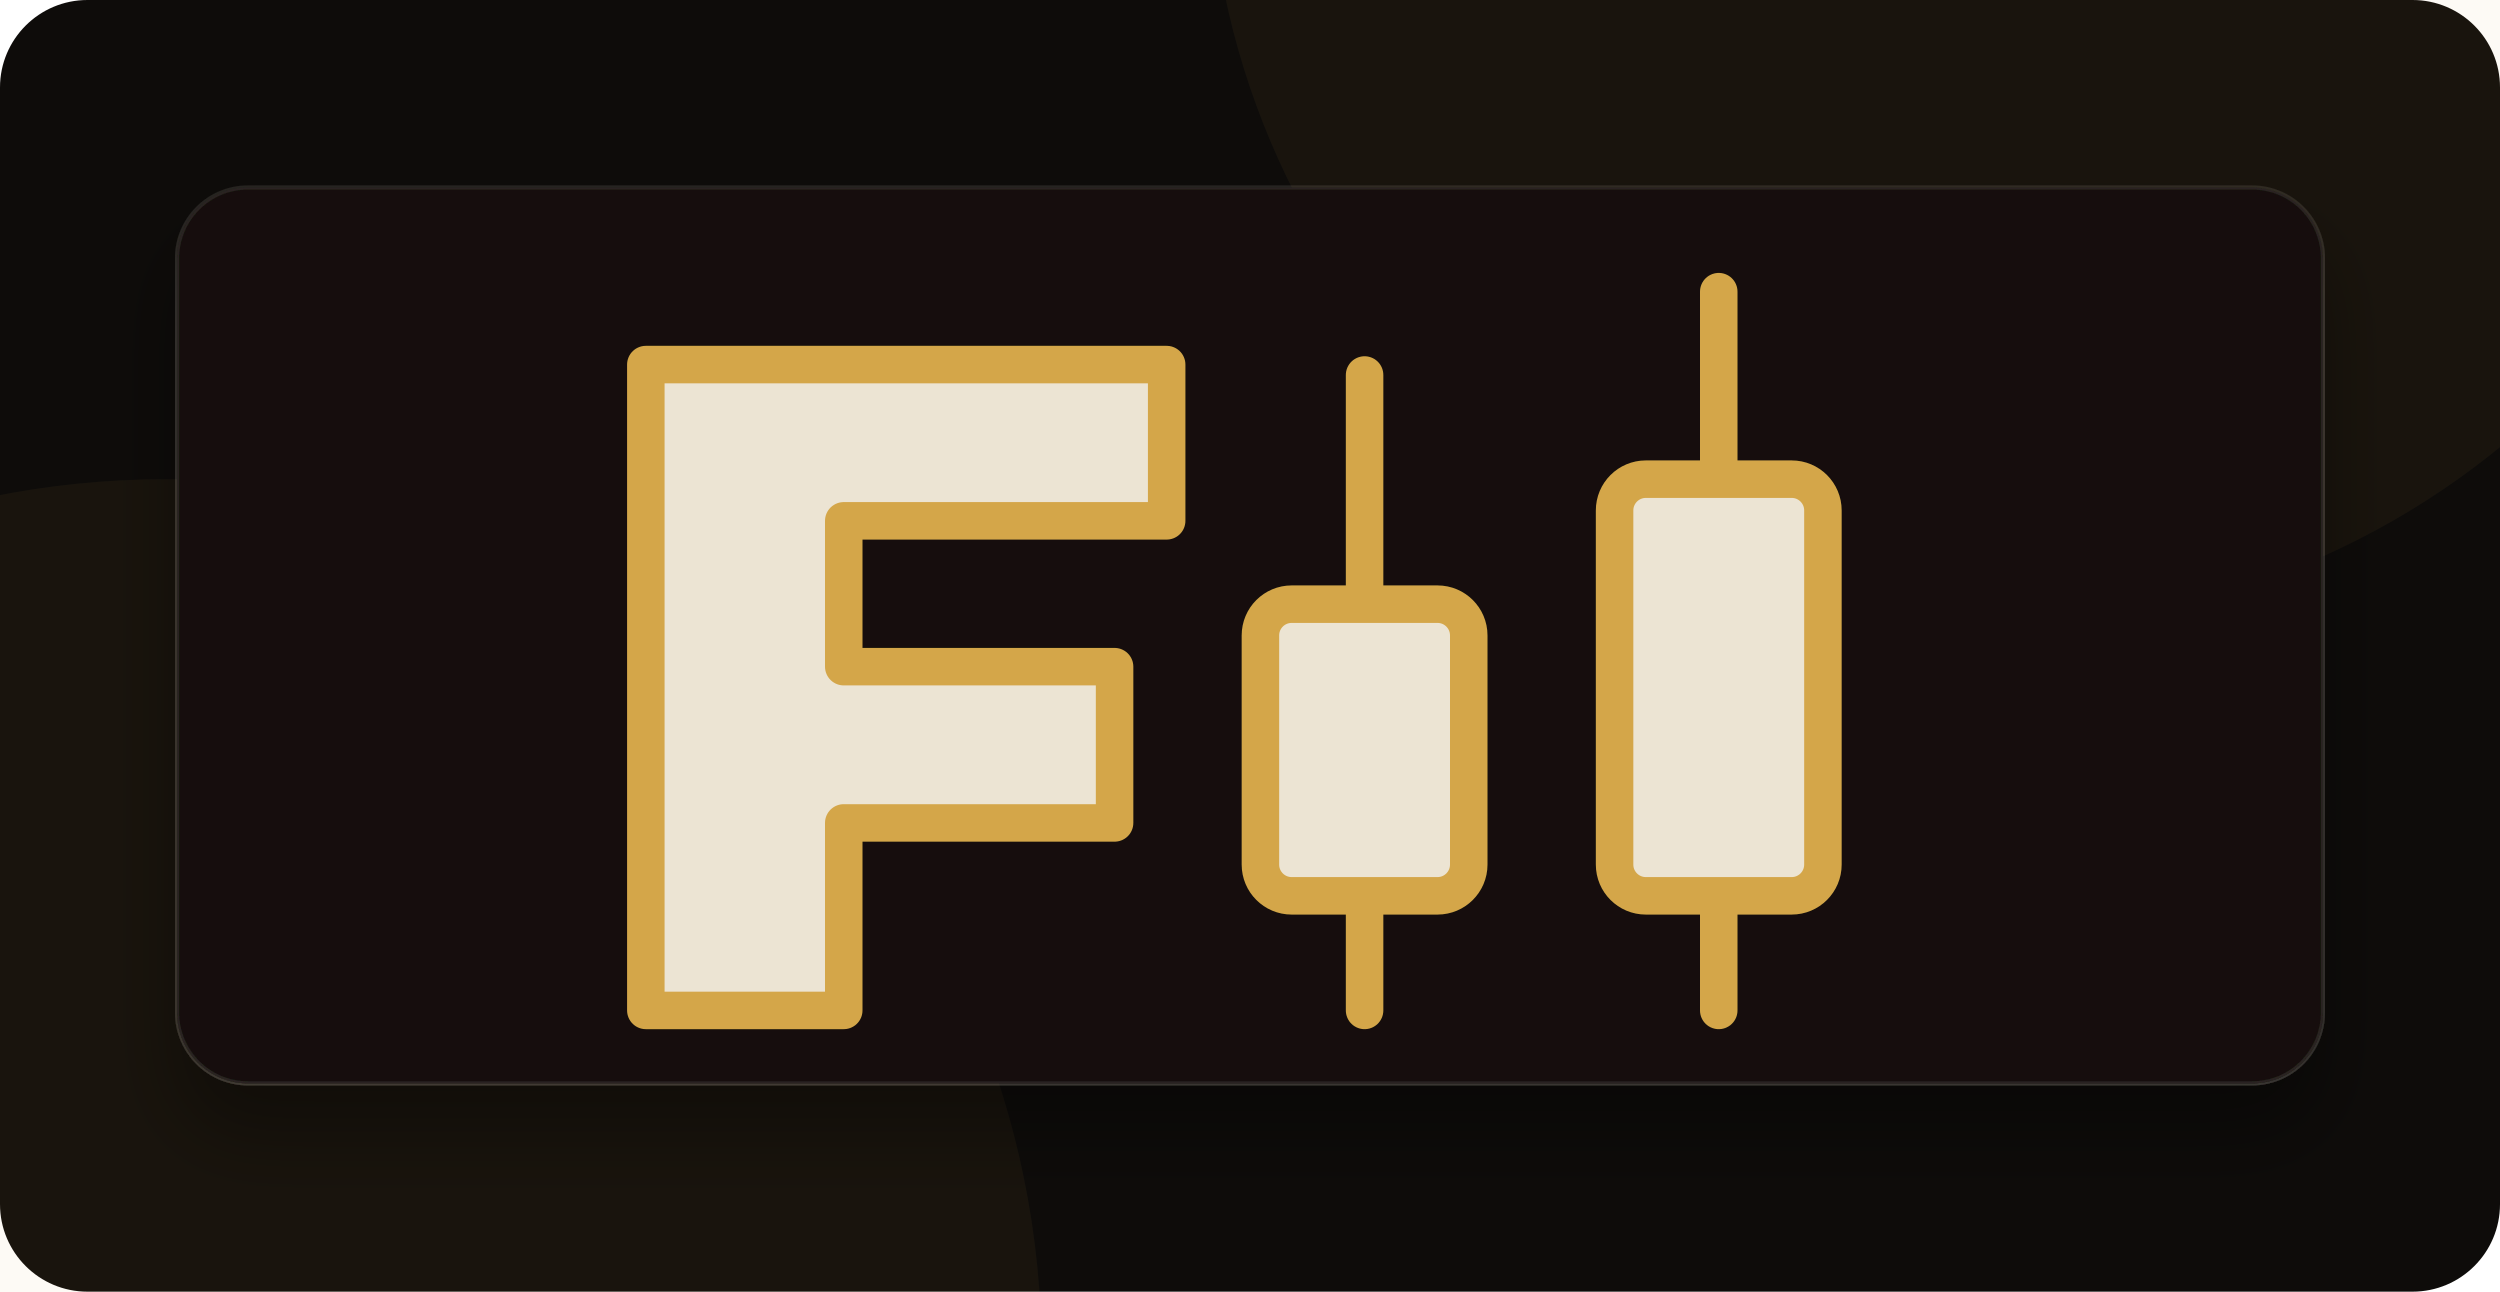
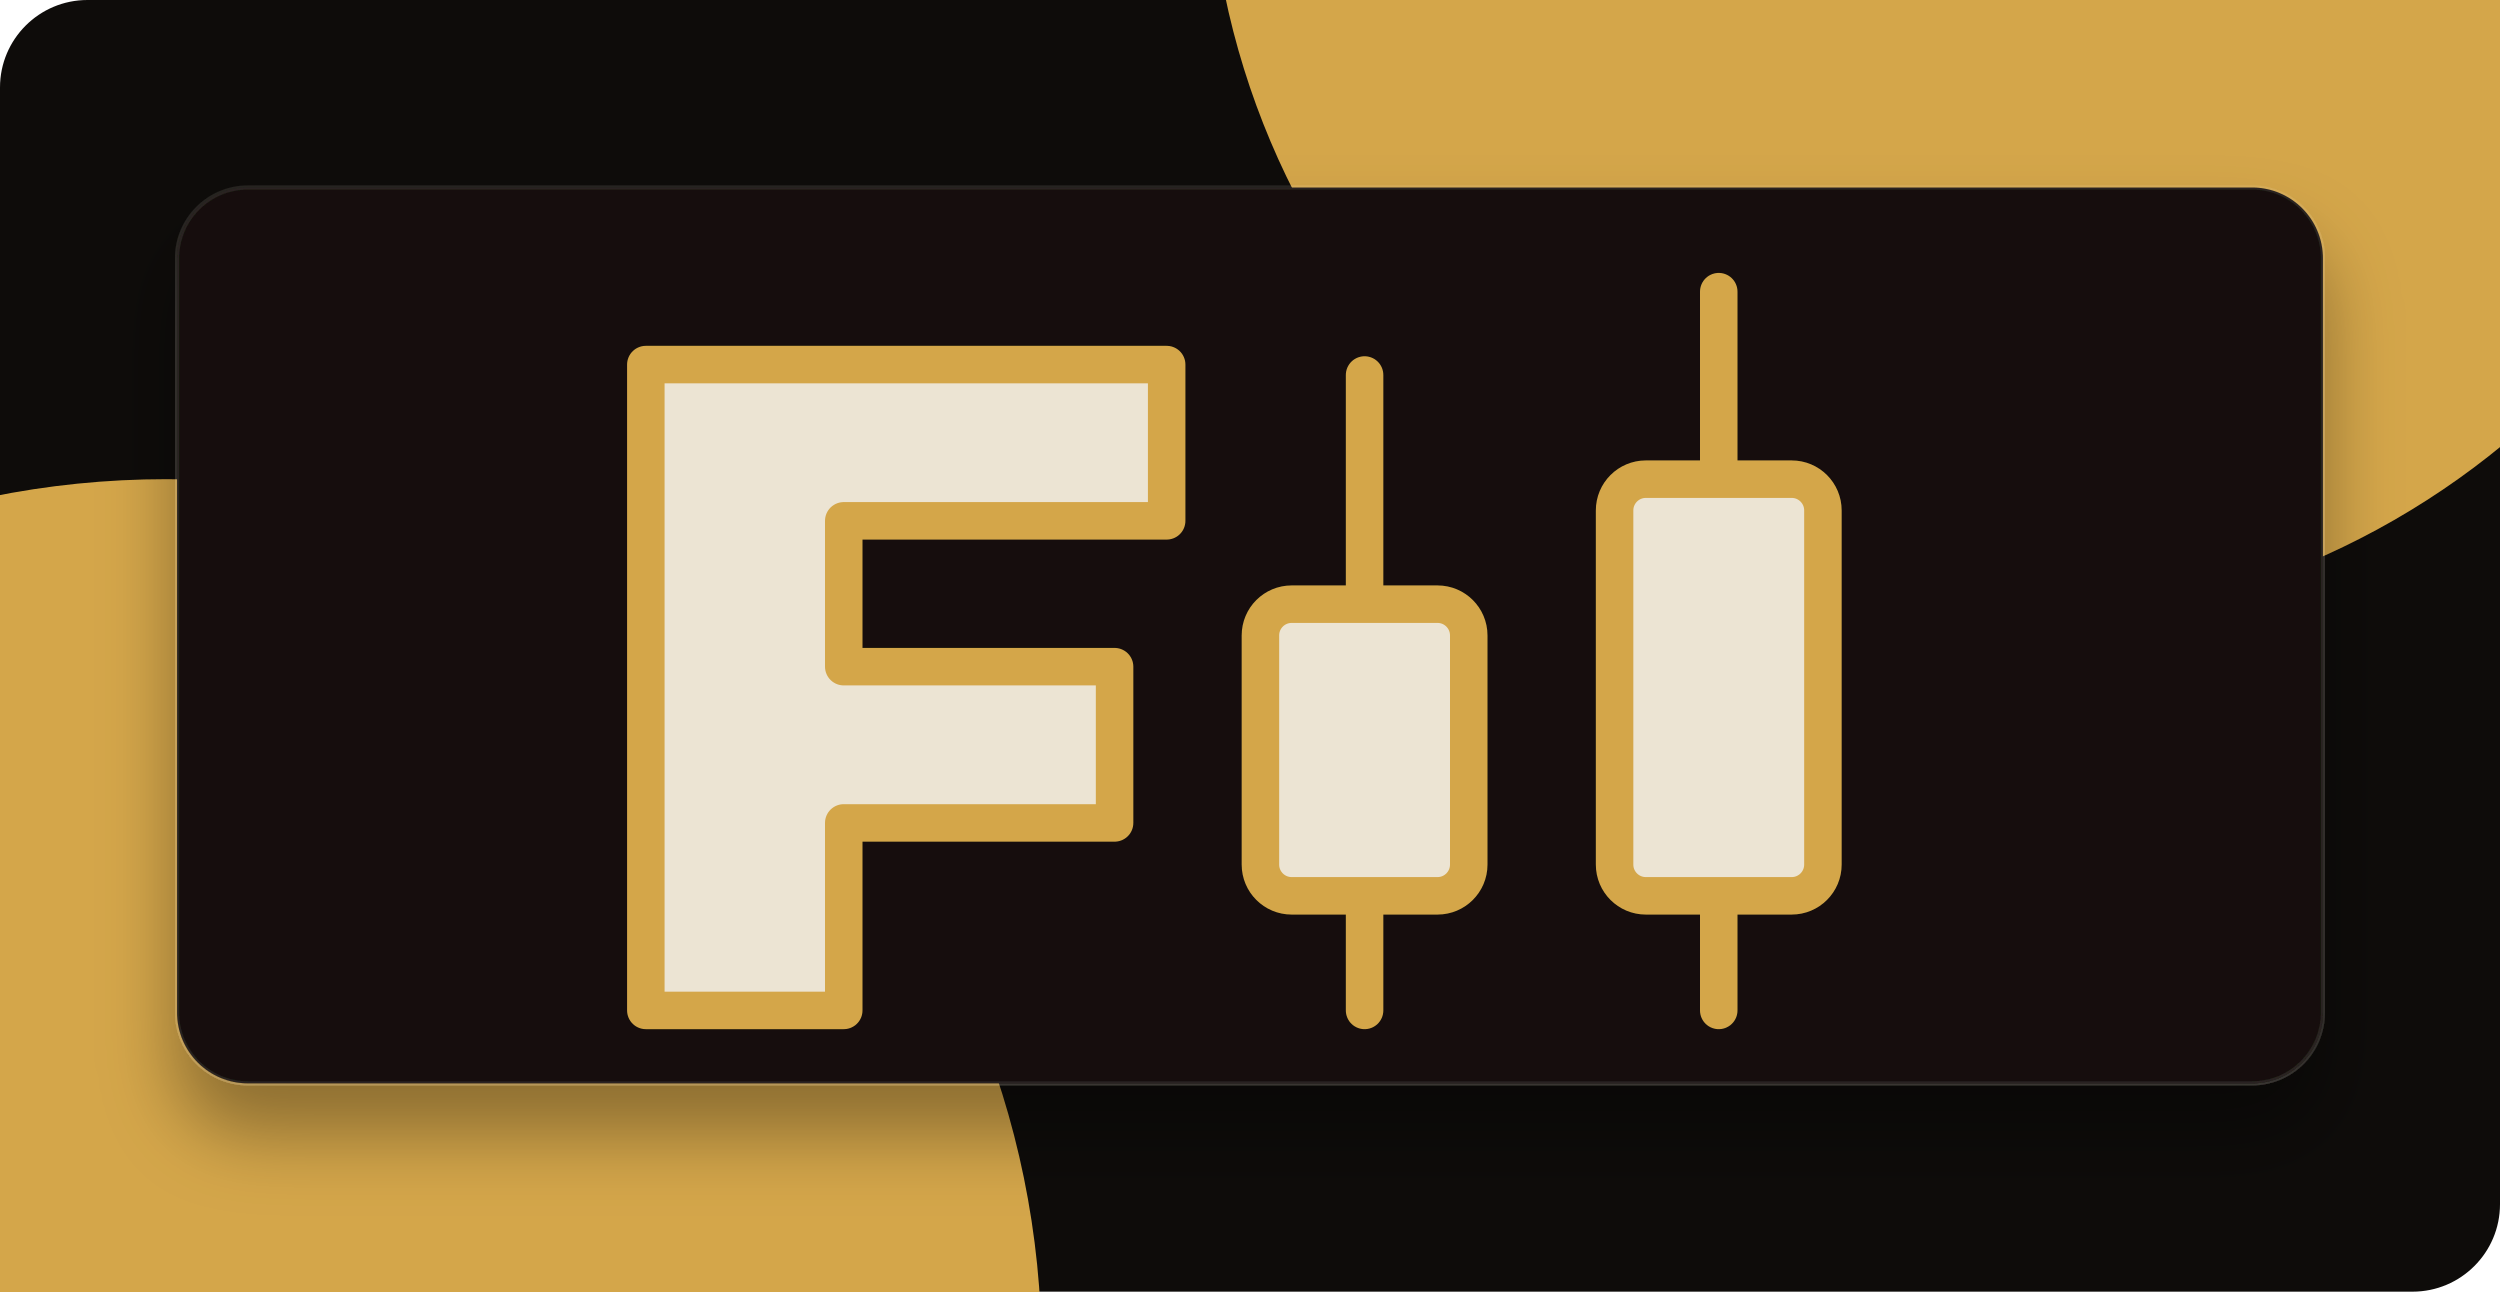
<svg xmlns="http://www.w3.org/2000/svg" width="1200" height="620" viewBox="0 0 1200 620" role="img" aria-labelledby="title desc">
  <defs>
    <filter id="shadow" x="-20%" y="-20%" width="140%" height="140%">
      <feDropShadow dx="0" dy="24" stdDeviation="18" flood-color="#000000" flood-opacity=".34" />
    </filter>
  </defs>
  <rect width="1200" height="620" rx="42" fill="#0e0c0a" />
-   <circle cx="960" cy="-80" r="380" fill="#d4a64a" opacity=".055" />
-   <circle cx="80" cy="650" r="420" fill="#d4a64a" opacity=".055" />
+   <circle cx="960" cy="-80" r="380" fill="#d4a64a" />
+   <circle cx="80" cy="650" r="420" fill="#d4a64a" />
  <g filter="url(#shadow)">
    <rect x="85" y="90" width="1030" height="430" rx="34" fill="#14100c" stroke="#ece4d3" stroke-opacity=".10" stroke-width="2" />
    <g transform="translate(170 95)" fill="#ece4d3" stroke="#d4a64a" stroke-width="18">
      <path d="M140 80H390V155H235V225H365V300H235V390H140Z" stroke-linejoin="round" />
      <path d="M485 85V390" fill="none" stroke-linecap="round" />
      <rect x="435" y="195" width="100" height="140" rx="15" />
      <path d="M655 45V390" fill="none" stroke-linecap="round" />
      <rect x="605" y="135" width="100" height="200" rx="15" />
    </g>
  </g>
</svg>
